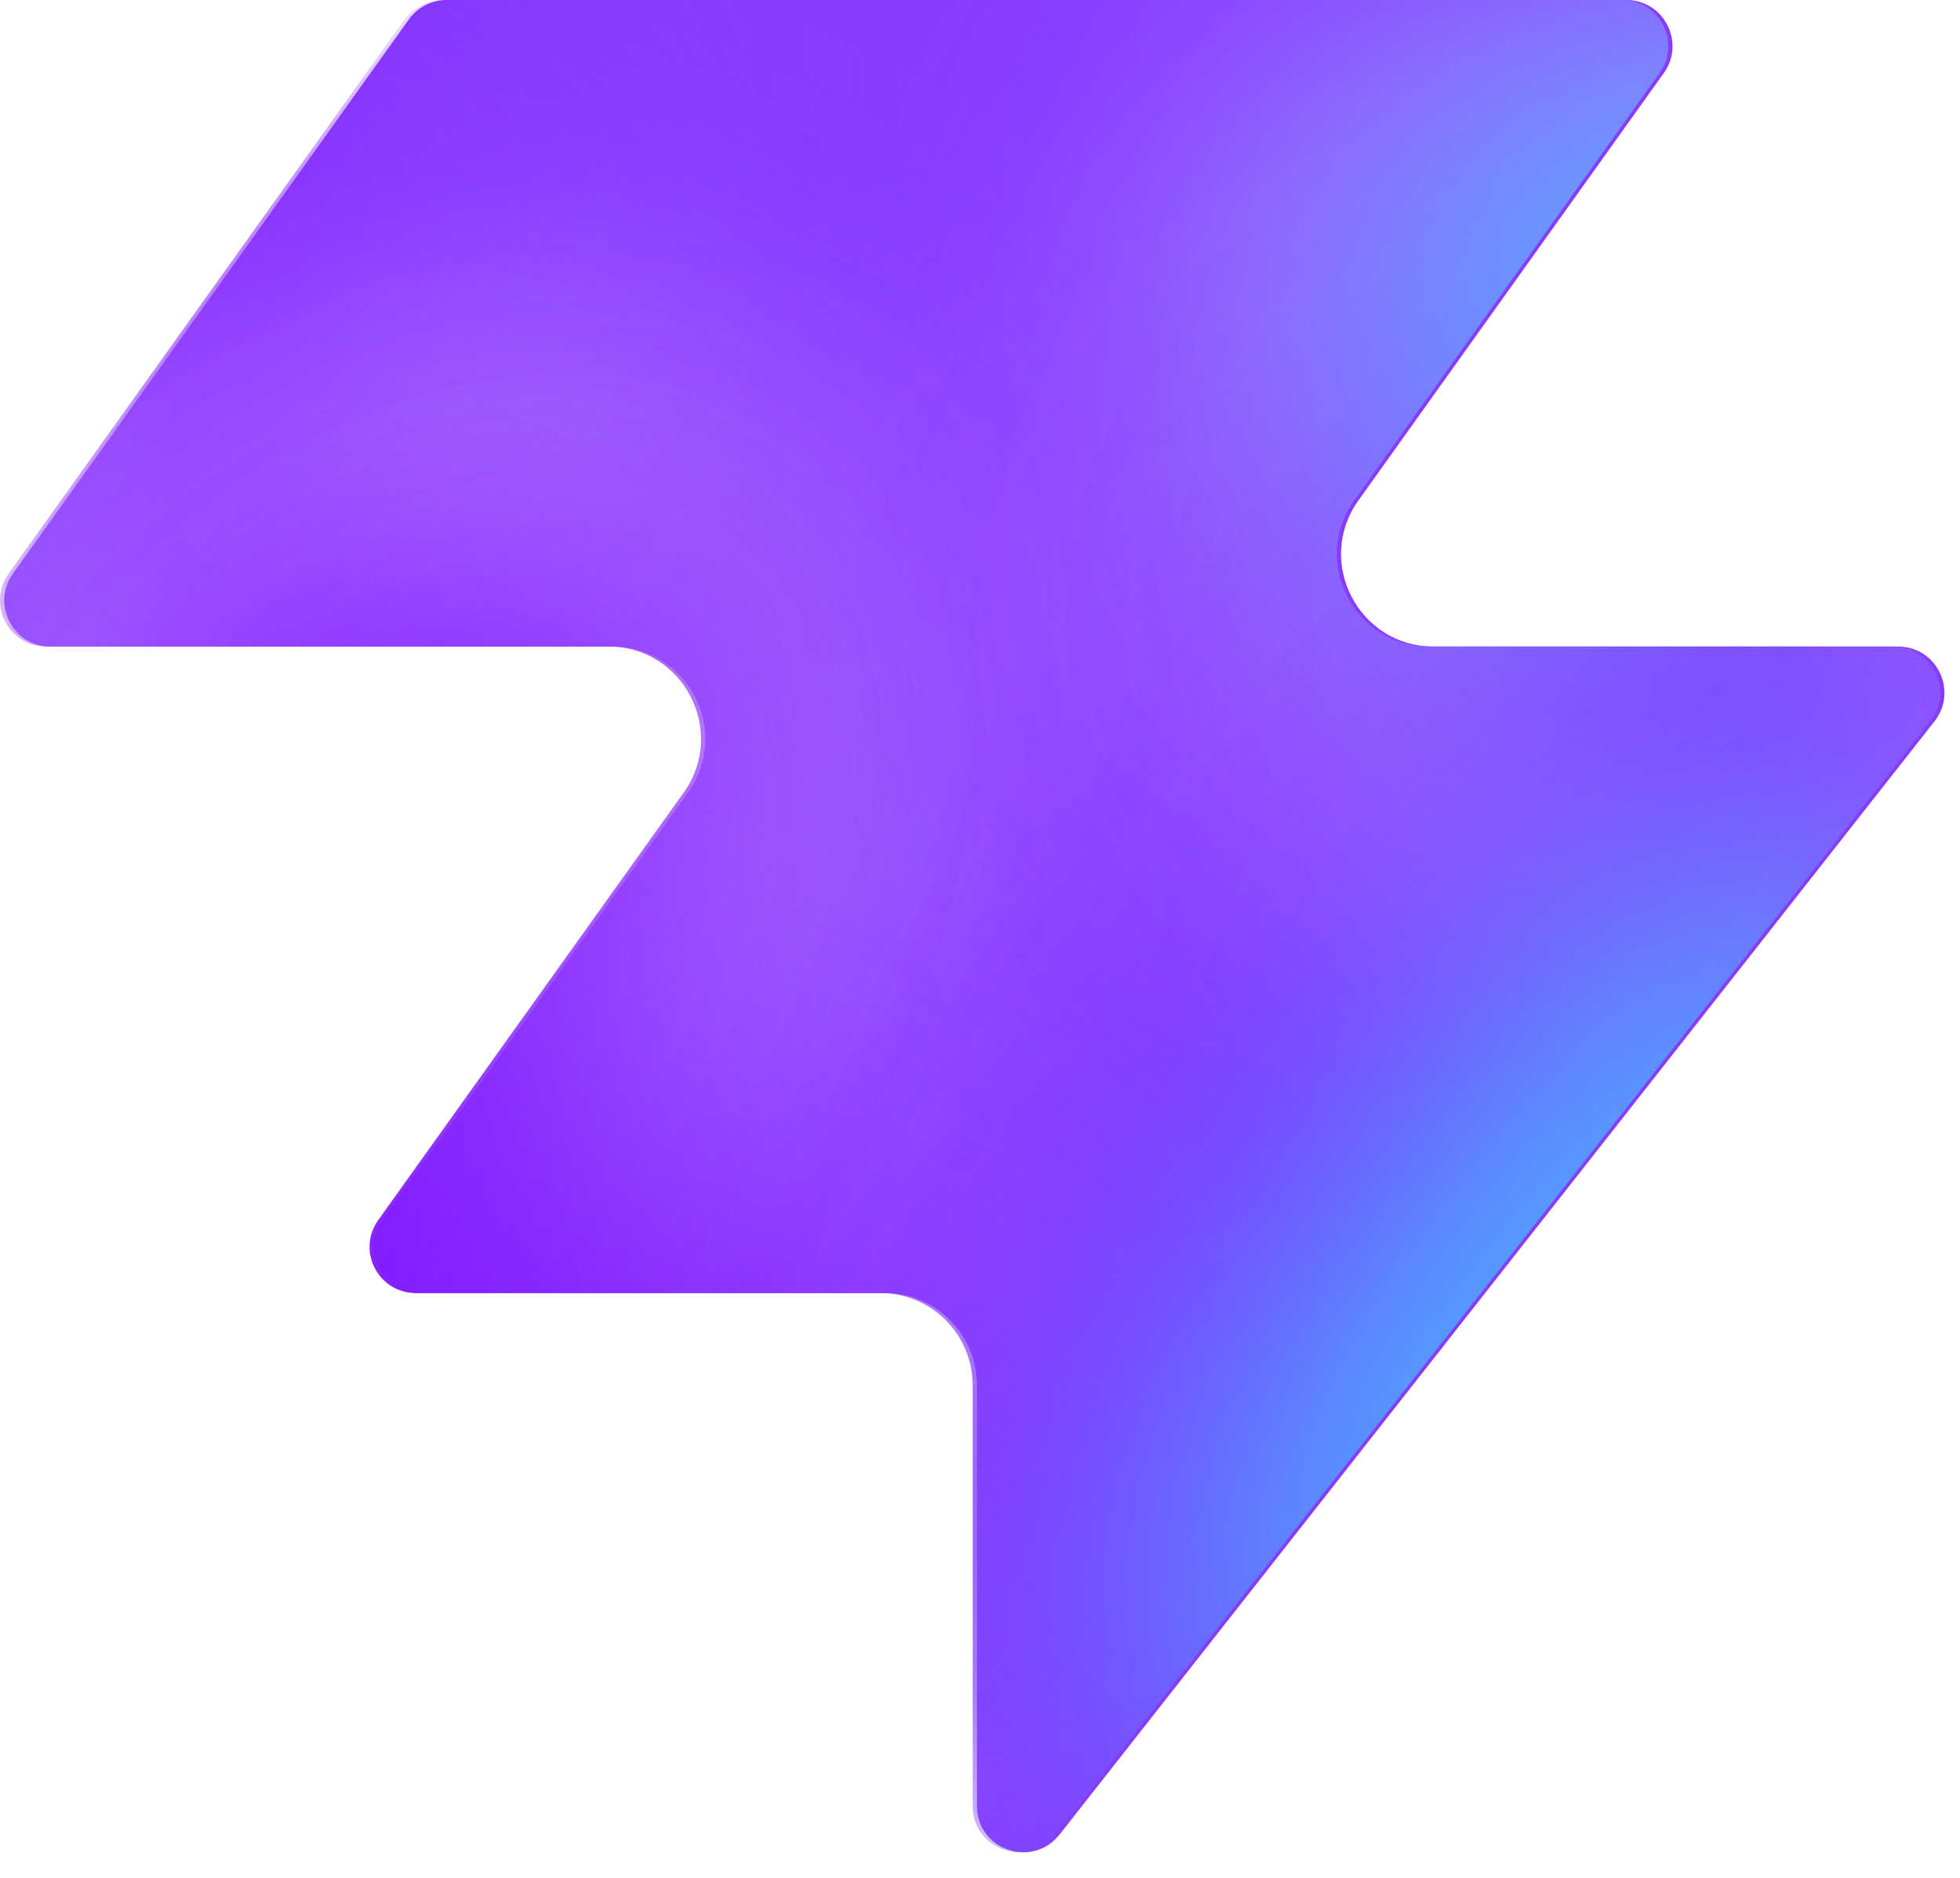
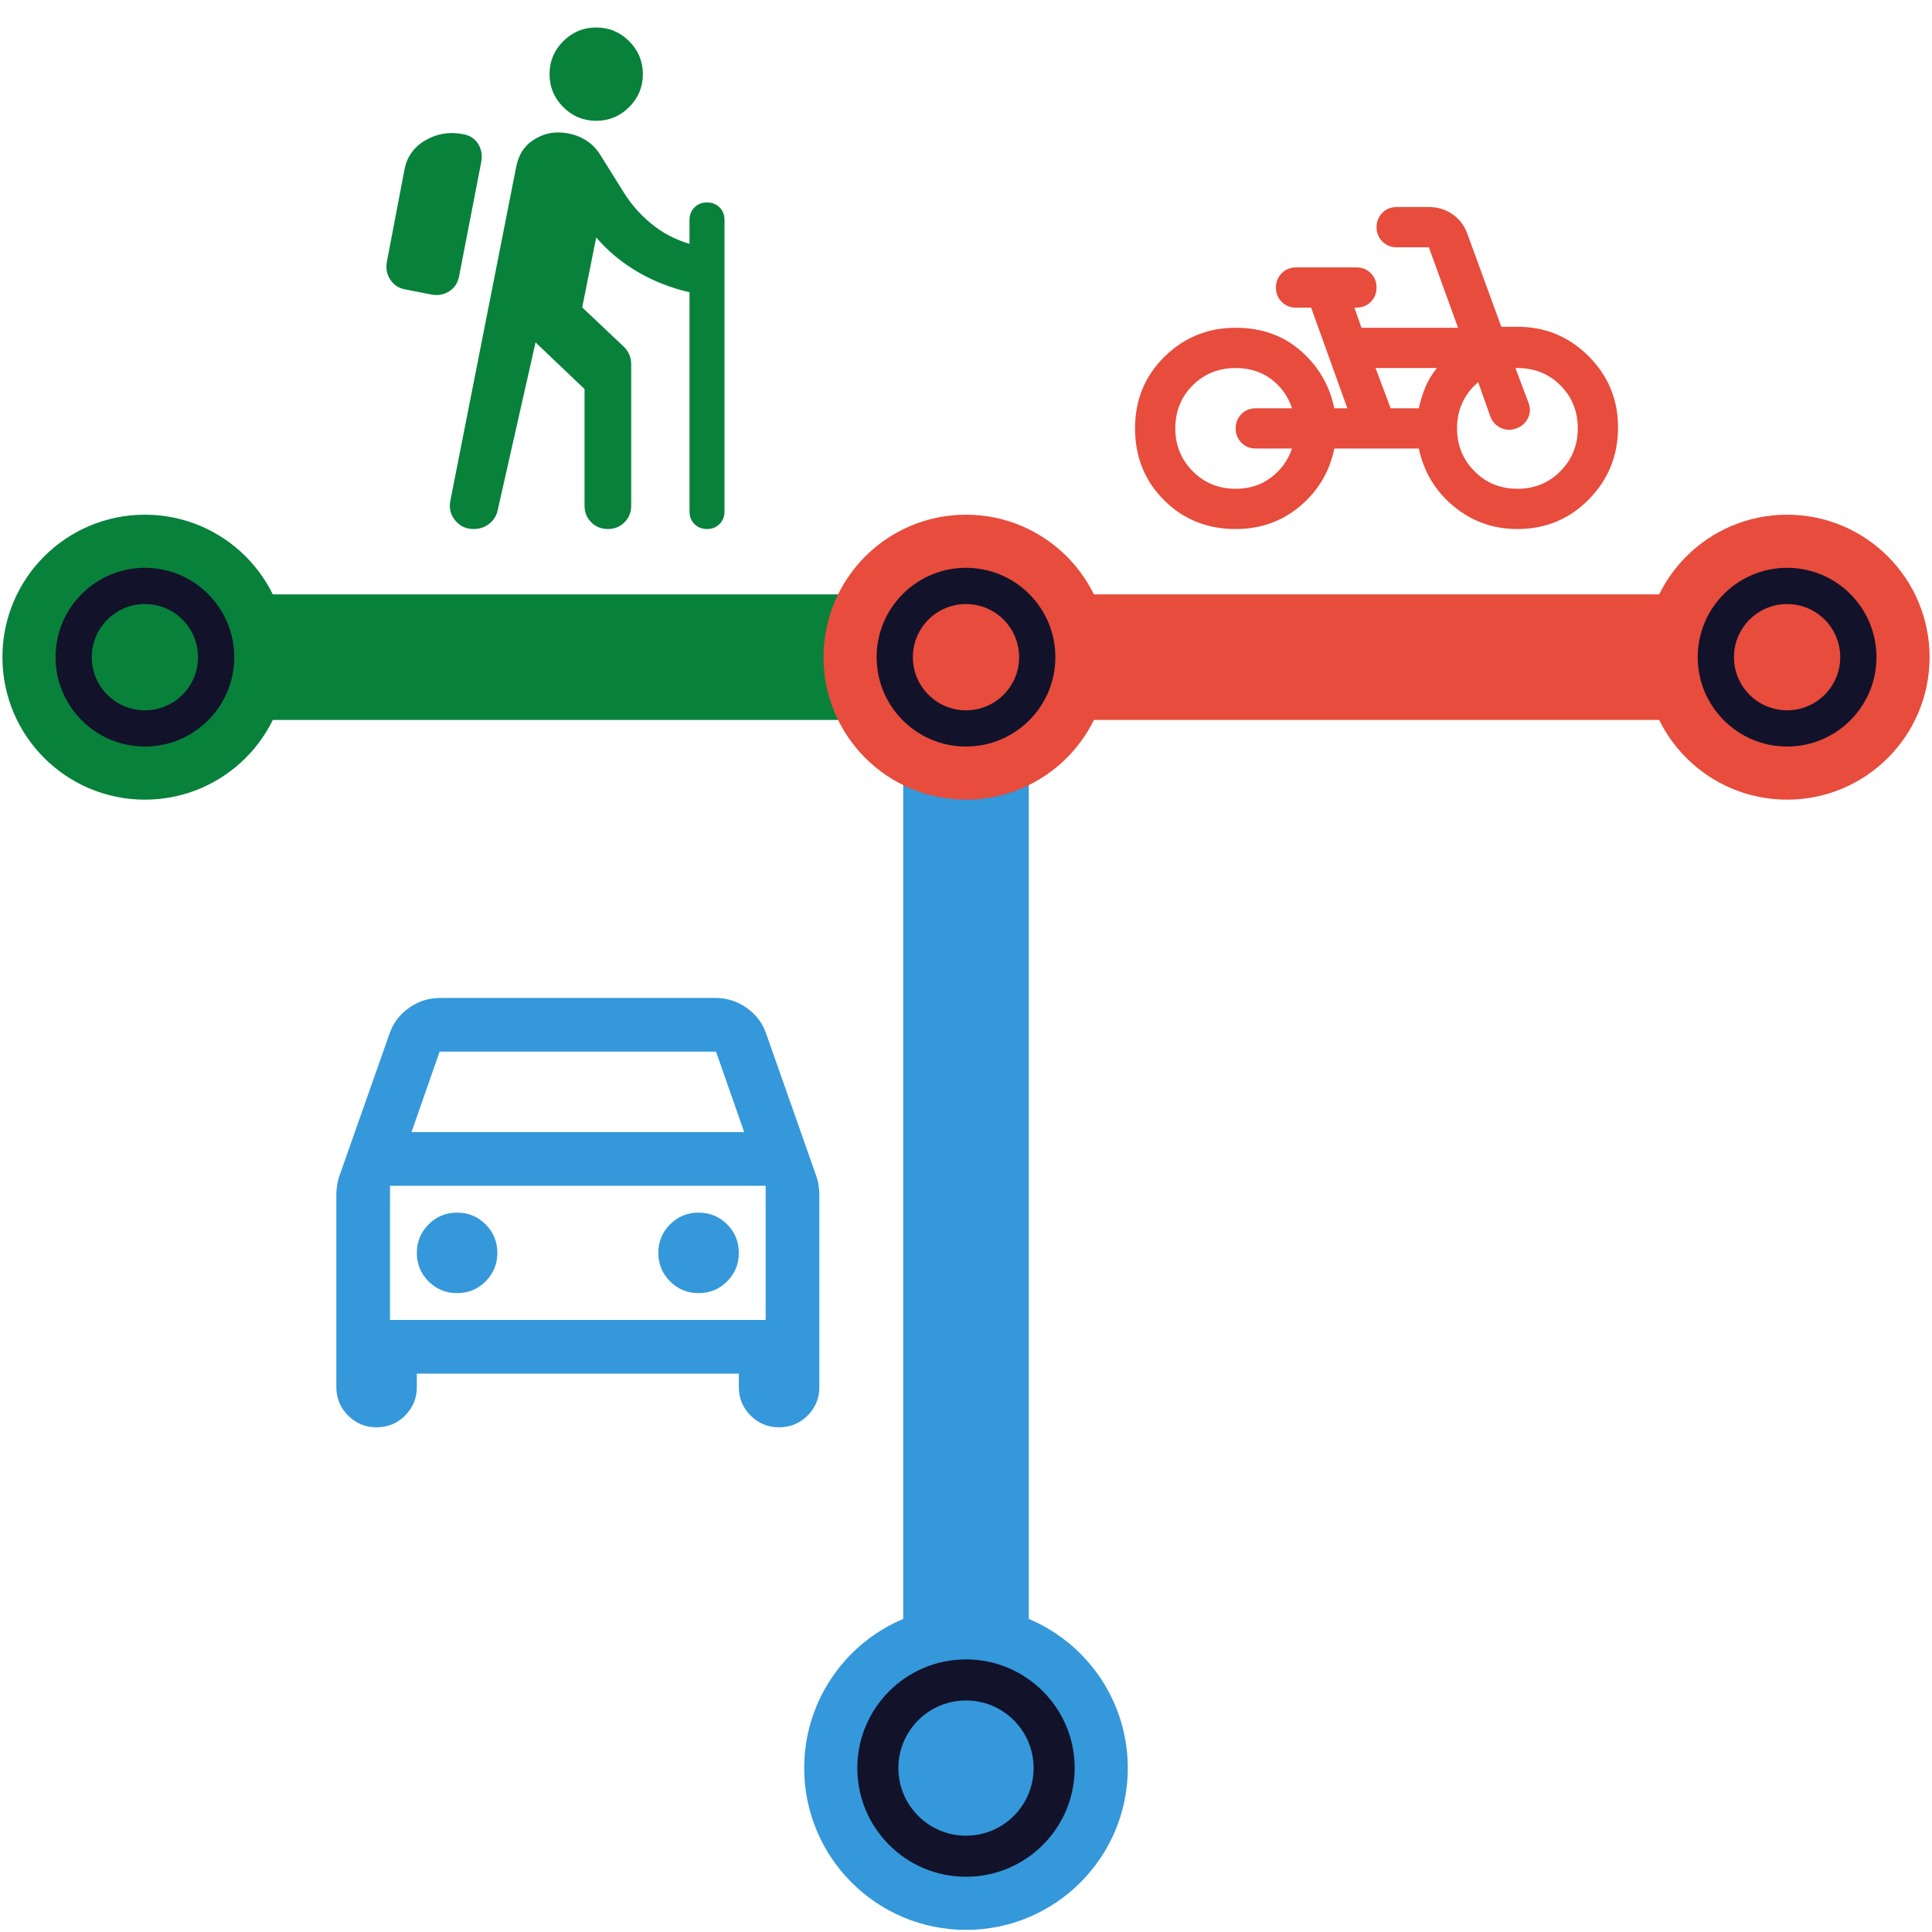
- <svg xmlns="http://www.w3.org/2000/svg" width="48" height="46" fill="none" viewBox="0 0 48 46">
-   <path fill="#863bff" d="M25.946 44.938c-.664.845-2.021.375-2.021-.698V33.937a2.26 2.26 0 0 0-2.262-2.262H10.287c-.92 0-1.456-1.04-.92-1.788l7.48-10.471c1.07-1.497 0-3.578-1.842-3.578H1.237c-.92 0-1.456-1.04-.92-1.788L10.013.474c.214-.297.556-.474.92-.474h28.894c.92 0 1.456 1.04.92 1.788l-7.48 10.471c-1.07 1.498 0 3.579 1.842 3.579h11.377c.943 0 1.473 1.088.89 1.83L25.947 44.94z" style="fill:#863bff;fill:color(display-p3 .525 .23 1);fill-opacity:1" />
-   <mask id="a" width="48" height="46" x="0" y="0" maskUnits="userSpaceOnUse" style="mask-type:alpha">
-     <path fill="#000" d="M25.842 44.938c-.664.844-2.021.375-2.021-.698V33.937a2.26 2.26 0 0 0-2.262-2.262H10.183c-.92 0-1.456-1.04-.92-1.788l7.48-10.471c1.07-1.498 0-3.579-1.842-3.579H1.133c-.92 0-1.456-1.04-.92-1.787L9.91.473c.214-.297.556-.474.92-.474h28.894c.92 0 1.456 1.04.92 1.788l-7.48 10.471c-1.07 1.498 0 3.578 1.842 3.578h11.377c.943 0 1.473 1.088.89 1.832L25.843 44.94z" style="fill:#000;fill-opacity:1" />
-   </mask>
-   <g mask="url(#a)">
-     <g filter="url(#b)">
-       <ellipse cx="5.508" cy="14.704" fill="#ede6ff" rx="5.508" ry="14.704" style="fill:#ede6ff;fill:color(display-p3 .927 .903 1);fill-opacity:1" transform="matrix(.00324 1 1 -.00324 -4.47 31.516)" />
-     </g>
-     <g filter="url(#c)">
-       <ellipse cx="10.399" cy="29.851" fill="#ede6ff" rx="10.399" ry="29.851" style="fill:#ede6ff;fill:color(display-p3 .927 .903 1);fill-opacity:1" transform="matrix(.00324 1 1 -.00324 -39.328 7.883)" />
-     </g>
-     <g filter="url(#d)">
-       <ellipse cx="5.508" cy="30.487" fill="#7e14ff" rx="5.508" ry="30.487" style="fill:#7e14ff;fill:color(display-p3 .492 .077 1);fill-opacity:1" transform="rotate(89.814 -25.913 -14.639)scale(1 -1)" />
-     </g>
-     <g filter="url(#e)">
-       <ellipse cx="5.508" cy="30.599" fill="#7e14ff" rx="5.508" ry="30.599" style="fill:#7e14ff;fill:color(display-p3 .492 .077 1);fill-opacity:1" transform="rotate(89.814 -32.644 -3.334)scale(1 -1)" />
-     </g>
-     <g filter="url(#f)">
-       <ellipse cx="5.508" cy="30.599" fill="#7e14ff" rx="5.508" ry="30.599" style="fill:#7e14ff;fill:color(display-p3 .492 .077 1);fill-opacity:1" transform="matrix(.00324 1 1 -.00324 -34.34 30.47)" />
-     </g>
-     <g filter="url(#g)">
-       <ellipse cx="14.072" cy="22.078" fill="#ede6ff" rx="14.072" ry="22.078" style="fill:#ede6ff;fill:color(display-p3 .927 .903 1);fill-opacity:1" transform="rotate(93.35 24.506 48.493)scale(-1 1)" />
-     </g>
-     <g filter="url(#h)">
-       <ellipse cx="3.47" cy="21.501" fill="#7e14ff" rx="3.47" ry="21.501" style="fill:#7e14ff;fill:color(display-p3 .492 .077 1);fill-opacity:1" transform="rotate(89.009 28.708 47.59)scale(-1 1)" />
-     </g>
-     <g filter="url(#i)">
-       <ellipse cx="3.47" cy="21.501" fill="#7e14ff" rx="3.47" ry="21.501" style="fill:#7e14ff;fill:color(display-p3 .492 .077 1);fill-opacity:1" transform="rotate(89.009 28.708 47.59)scale(-1 1)" />
-     </g>
-     <g filter="url(#j)">
-       <ellipse cx=".387" cy="8.972" fill="#7e14ff" rx="4.407" ry="29.108" style="fill:#7e14ff;fill:color(display-p3 .492 .077 1);fill-opacity:1" transform="rotate(39.51 .387 8.972)" />
-     </g>
-     <g filter="url(#k)">
-       <ellipse cx="47.523" cy="-6.092" fill="#7e14ff" rx="4.407" ry="29.108" style="fill:#7e14ff;fill:color(display-p3 .492 .077 1);fill-opacity:1" transform="rotate(37.892 47.523 -6.092)" />
-     </g>
-     <g filter="url(#l)">
-       <ellipse cx="41.412" cy="6.333" fill="#47bfff" rx="5.971" ry="9.665" style="fill:#47bfff;fill:color(display-p3 .28 .748 1);fill-opacity:1" transform="rotate(37.892 41.412 6.333)" />
-     </g>
-     <g filter="url(#m)">
-       <ellipse cx="-1.879" cy="38.332" fill="#7e14ff" rx="4.407" ry="29.108" style="fill:#7e14ff;fill:color(display-p3 .492 .077 1);fill-opacity:1" transform="rotate(37.892 -1.88 38.332)" />
-     </g>
-     <g filter="url(#n)">
-       <ellipse cx="-1.879" cy="38.332" fill="#7e14ff" rx="4.407" ry="29.108" style="fill:#7e14ff;fill:color(display-p3 .492 .077 1);fill-opacity:1" transform="rotate(37.892 -1.88 38.332)" />
-     </g>
-     <g filter="url(#o)">
-       <ellipse cx="35.651" cy="29.907" fill="#7e14ff" rx="4.407" ry="29.108" style="fill:#7e14ff;fill:color(display-p3 .492 .077 1);fill-opacity:1" transform="rotate(37.892 35.651 29.907)" />
-     </g>
-     <g filter="url(#p)">
-       <ellipse cx="38.418" cy="32.4" fill="#47bfff" rx="5.971" ry="15.297" style="fill:#47bfff;fill:color(display-p3 .28 .748 1);fill-opacity:1" transform="rotate(37.892 38.418 32.4)" />
-     </g>
+ <svg xmlns="http://www.w3.org/2000/svg" width="400" viewBox="0 0 400 400" role="img" version="1.1" id="svg10" xml:space="preserve" height="400">
+   <defs id="defs10" />
+   <line x1="30" y1="136.061" x2="200" y2="136.061" stroke="#60EFFF" stroke-width="26" stroke-linecap="round" id="line1" style="fill:#08813b;fill-opacity:1;stroke:#08813b;stroke-opacity:1" />
+   <line x1="200" y1="136.061" x2="370" y2="136.061" stroke="#A78BFA" stroke-width="26" stroke-linecap="round" id="line2" style="stroke:#e74c3c;stroke-opacity:1" />
+   <line x1="200" y1="136.061" x2="200" y2="366.061" stroke="#34D399" stroke-width="26" stroke-linecap="round" id="line3" style="stroke:#3498db;stroke-opacity:1" />
+   <circle cx="30" cy="136.061" r="24" fill="#12122a" stroke="#60EFFF" stroke-width="11" id="circle3" style="display:inline;stroke:#08813b;stroke-opacity:1" />
+   <circle cx="30" cy="136.061" r="11" fill="#60EFFF" id="circle4" style="display:inline;fill:#08813b;fill-opacity:1" />
+   <circle cx="200" cy="136.061" r="24" fill="#12122a" stroke="#a78bfa" stroke-width="11" id="circle5" style="display:inline;stroke:#e74c3c;stroke-opacity:1" />
+   <circle cx="200" cy="136.061" r="11" fill="#A78BFA" id="circle6" style="fill:#e74c3c;fill-opacity:1" />
+   <circle cx="370" cy="136.061" r="24" fill="#12122a" stroke="#A78BFA" stroke-width="11" id="circle7" style="stroke:#e74c3c;stroke-opacity:1" />
+   <circle cx="370" cy="136.061" r="11" fill="#A78BFA" id="circle8" style="fill:#e74c3c;fill-opacity:1" />
+   <circle cx="200" cy="366.061" r="28" fill="#12122a" stroke="#34D399" stroke-width="11" id="circle9" style="stroke:#3498db;stroke-opacity:1" />
+   <circle cx="200" cy="366.061" r="14" fill="#34D399" id="circle10" style="fill:#3498db;fill-opacity:1" />
+   <g style="fill:#08813b;fill-opacity:1" id="g10" transform="matrix(0.1207417,0,0,0.1207417,58.23631,114.3597)">
+     <path d="m 436,-360 -65,288 q -3,14 -14.5,23 -11.5,9 -26.5,9 -20,0 -32,-15 -12,-15 -8,-34 l 113,-573 q 6,-29 27,-43.5 21,-14.5 44,-14.5 23,0 42.5,10 19.5,10 31.5,30 l 40,64 q 18,29 46.5,52.5 28.5,23.5 65.5,34.5 v -41 q 0,-13 8.5,-21.5 8.5,-8.5 21.5,-8.5 13,0 21.5,8.5 8.5,8.5 8.5,21.5 v 500 q 0,13 -8.5,21.5 Q 743,-40 730,-40 717,-40 708.5,-48.5 700,-57 700,-70 v -376 q -48,-11 -89,-35 -41,-24 -71,-59 l -24,120 72,68 q 6,6 9,13.5 3,7.5 3,15.5 v 243 q 0,17 -11.5,28.5 Q 577,-40 560,-40 543,-40 531.5,-51.5 520,-63 520,-80 v -200 z m -178,-82 -46,-9 q -16,-3 -25,-16.5 -9,-13.5 -6,-30.5 l 30,-157 q 6,-34 36,-51.5 30,-17.5 65,-10.5 17,3 25.5,16.5 8.5,13.5 5.5,30.5 l -38,196 q -3,17 -16.5,26 -13.5,9 -30.5,6 z M 483.5,-763.5 Q 460,-787 460,-820 q 0,-33 23.5,-56.5 23.5,-23.5 56.5,-23.5 33,0 56.5,23.5 23.5,23.5 23.5,56.5 0,33 -23.5,56.5 -23.5,23.5 -56.5,23.5 -33,0 -56.5,-23.5 z" id="path1" style="fill:#08813b;fill-opacity:1" />
  </g>
-   <defs>
-     <filter id="b" width="60.045" height="41.654" x="-19.77" y="16.149" color-interpolation-filters="sRGB" filterUnits="userSpaceOnUse">
-       <feFlood flood-opacity="0" result="BackgroundImageFix" />
-       <feBlend in="SourceGraphic" in2="BackgroundImageFix" result="shape" />
-       <feGaussianBlur result="effect1_foregroundBlur_2002_17158" stdDeviation="7.659" />
-     </filter>
-     <filter id="c" width="90.34" height="51.437" x="-54.613" y="-7.533" color-interpolation-filters="sRGB" filterUnits="userSpaceOnUse">
-       <feFlood flood-opacity="0" result="BackgroundImageFix" />
-       <feBlend in="SourceGraphic" in2="BackgroundImageFix" result="shape" />
-       <feGaussianBlur result="effect1_foregroundBlur_2002_17158" stdDeviation="7.659" />
-     </filter>
-     <filter id="d" width="79.355" height="29.4" x="-49.64" y="2.03" color-interpolation-filters="sRGB" filterUnits="userSpaceOnUse">
-       <feFlood flood-opacity="0" result="BackgroundImageFix" />
-       <feBlend in="SourceGraphic" in2="BackgroundImageFix" result="shape" />
-       <feGaussianBlur result="effect1_foregroundBlur_2002_17158" stdDeviation="4.596" />
-     </filter>
-     <filter id="e" width="79.579" height="29.4" x="-45.045" y="20.029" color-interpolation-filters="sRGB" filterUnits="userSpaceOnUse">
-       <feFlood flood-opacity="0" result="BackgroundImageFix" />
-       <feBlend in="SourceGraphic" in2="BackgroundImageFix" result="shape" />
-       <feGaussianBlur result="effect1_foregroundBlur_2002_17158" stdDeviation="4.596" />
-     </filter>
-     <filter id="f" width="79.579" height="29.4" x="-43.513" y="21.178" color-interpolation-filters="sRGB" filterUnits="userSpaceOnUse">
-       <feFlood flood-opacity="0" result="BackgroundImageFix" />
-       <feBlend in="SourceGraphic" in2="BackgroundImageFix" result="shape" />
-       <feGaussianBlur result="effect1_foregroundBlur_2002_17158" stdDeviation="4.596" />
-     </filter>
-     <filter id="g" width="74.749" height="58.852" x="15.756" y="-17.901" color-interpolation-filters="sRGB" filterUnits="userSpaceOnUse">
-       <feFlood flood-opacity="0" result="BackgroundImageFix" />
-       <feBlend in="SourceGraphic" in2="BackgroundImageFix" result="shape" />
-       <feGaussianBlur result="effect1_foregroundBlur_2002_17158" stdDeviation="7.659" />
-     </filter>
-     <filter id="h" width="61.377" height="25.362" x="23.548" y="2.284" color-interpolation-filters="sRGB" filterUnits="userSpaceOnUse">
-       <feFlood flood-opacity="0" result="BackgroundImageFix" />
-       <feBlend in="SourceGraphic" in2="BackgroundImageFix" result="shape" />
-       <feGaussianBlur result="effect1_foregroundBlur_2002_17158" stdDeviation="4.596" />
-     </filter>
-     <filter id="i" width="61.377" height="25.362" x="23.548" y="2.284" color-interpolation-filters="sRGB" filterUnits="userSpaceOnUse">
-       <feFlood flood-opacity="0" result="BackgroundImageFix" />
-       <feBlend in="SourceGraphic" in2="BackgroundImageFix" result="shape" />
-       <feGaussianBlur result="effect1_foregroundBlur_2002_17158" stdDeviation="4.596" />
-     </filter>
-     <filter id="j" width="56.045" height="63.649" x="-27.636" y="-22.853" color-interpolation-filters="sRGB" filterUnits="userSpaceOnUse">
-       <feFlood flood-opacity="0" result="BackgroundImageFix" />
-       <feBlend in="SourceGraphic" in2="BackgroundImageFix" result="shape" />
-       <feGaussianBlur result="effect1_foregroundBlur_2002_17158" stdDeviation="4.596" />
-     </filter>
-     <filter id="k" width="54.814" height="64.646" x="20.116" y="-38.415" color-interpolation-filters="sRGB" filterUnits="userSpaceOnUse">
-       <feFlood flood-opacity="0" result="BackgroundImageFix" />
-       <feBlend in="SourceGraphic" in2="BackgroundImageFix" result="shape" />
-       <feGaussianBlur result="effect1_foregroundBlur_2002_17158" stdDeviation="4.596" />
-     </filter>
-     <filter id="l" width="33.541" height="35.313" x="24.641" y="-11.323" color-interpolation-filters="sRGB" filterUnits="userSpaceOnUse">
-       <feFlood flood-opacity="0" result="BackgroundImageFix" />
-       <feBlend in="SourceGraphic" in2="BackgroundImageFix" result="shape" />
-       <feGaussianBlur result="effect1_foregroundBlur_2002_17158" stdDeviation="4.596" />
-     </filter>
-     <filter id="m" width="54.814" height="64.646" x="-29.286" y="6.009" color-interpolation-filters="sRGB" filterUnits="userSpaceOnUse">
-       <feFlood flood-opacity="0" result="BackgroundImageFix" />
-       <feBlend in="SourceGraphic" in2="BackgroundImageFix" result="shape" />
-       <feGaussianBlur result="effect1_foregroundBlur_2002_17158" stdDeviation="4.596" />
-     </filter>
-     <filter id="n" width="54.814" height="64.646" x="-29.286" y="6.009" color-interpolation-filters="sRGB" filterUnits="userSpaceOnUse">
-       <feFlood flood-opacity="0" result="BackgroundImageFix" />
-       <feBlend in="SourceGraphic" in2="BackgroundImageFix" result="shape" />
-       <feGaussianBlur result="effect1_foregroundBlur_2002_17158" stdDeviation="4.596" />
-     </filter>
-     <filter id="o" width="54.814" height="64.646" x="8.244" y="-2.416" color-interpolation-filters="sRGB" filterUnits="userSpaceOnUse">
-       <feFlood flood-opacity="0" result="BackgroundImageFix" />
-       <feBlend in="SourceGraphic" in2="BackgroundImageFix" result="shape" />
-       <feGaussianBlur result="effect1_foregroundBlur_2002_17158" stdDeviation="4.596" />
-     </filter>
-     <filter id="p" width="39.409" height="43.623" x="18.713" y="10.588" color-interpolation-filters="sRGB" filterUnits="userSpaceOnUse">
-       <feFlood flood-opacity="0" result="BackgroundImageFix" />
-       <feBlend in="SourceGraphic" in2="BackgroundImageFix" result="shape" />
-       <feGaussianBlur result="effect1_foregroundBlur_2002_17158" stdDeviation="4.596" />
-     </filter>
-   </defs>
+   <g style="fill:#3498db;fill-opacity:1" id="g11" transform="matrix(0.1388889,0,0,0.1388889,52.96851,312.1717)">
+     <path d="m 240,-200 v 20 q 0,25 -17.5,42.5 Q 205,-120 180,-120 155,-120 137.5,-137.5 120,-155 120,-180 v -286 q 0,-7 1,-14 1,-7 3,-13 l 75,-213 q 8,-24 29,-39 21,-15 47,-15 h 410 q 26,0 47,15 21,15 29,39 l 75,213 q 2,6 3,13 1,7 1,14 v 286 q 0,25 -17.5,42.5 Q 805,-120 780,-120 755,-120 737.5,-137.5 720,-155 720,-180 v -20 z m -8,-360 H 728 L 686,-680 H 274 Z m -32,80 v 200 z m 100,160 q 25,0 42.5,-17.5 Q 360,-355 360,-380 360,-405 342.5,-422.5 325,-440 300,-440 q -25,0 -42.5,17.5 -17.5,17.5 -17.5,42.5 0,25 17.5,42.5 17.5,17.5 42.5,17.5 z m 360,0 q 25,0 42.5,-17.5 Q 720,-355 720,-380 720,-405 702.5,-422.5 685,-440 660,-440 q -25,0 -42.5,17.5 -17.5,17.5 -17.5,42.5 0,25 17.5,42.5 17.5,17.5 42.5,17.5 z m -460,40 H 760 V -480 H 200 Z" id="path1-0" style="fill:#3498db;fill-opacity:1" />
+   </g>
+   <g style="fill:#e74c3c;fill-opacity:1" id="g12" transform="matrix(0.1041667,0,0,0.1041667,235,126.1967)">
+     <path d="M 200,-160 Q 115,-160 57.5,-217.5 0,-275 0,-360 0,-445 58.5,-502.5 117,-560 200,-560 q 77,0 129.5,46 52.5,46 66.5,114 h 26 l -72,-200 h -30 q -17,0 -28.5,-11.5 Q 280,-623 280,-640 q 0,-17 11.5,-28.5 Q 303,-680 320,-680 h 120 q 17,0 28.5,11.5 11.5,11.5 11.5,28.5 0,17 -11.5,28.5 Q 457,-600 440,-600 h -4 l 14,40 h 192 l -58,-160 h -64 q -17,0 -28.5,-11.5 Q 480,-743 480,-760 q 0,-17 11.5,-28.5 Q 503,-800 520,-800 h 64 q 26,0 46.5,14 20.5,14 29.5,38 l 68,186 h 32 q 83,0 141.5,58.5 58.5,58.5 58.5,141.5 0,84 -58,143 -58,59 -142,59 -72,0 -126.5,-45 Q 579,-250 564,-320 H 396 q -14,69 -68,114.5 -54,45.5 -128,45.5 z m 0,-80 q 41,0 70.5,-22.5 Q 300,-285 312,-320 h -72 q -17,0 -28.5,-11.5 Q 200,-343 200,-360 q 0,-17 11.5,-28.5 Q 223,-400 240,-400 h 72 q -12,-36 -41.5,-58 -29.5,-22 -70.5,-22 -51,0 -85.5,34.5 Q 80,-411 80,-360 q 0,50 34.5,85 34.5,35 85.5,35 z m 308,-160 h 56 q 5,-23 13.5,-43 8.5,-20 22.5,-37 H 478 Z m 252,160 q 51,0 85.5,-35 34.5,-35 34.5,-85 0,-51 -34.5,-85.5 Q 811,-480 760,-480 h -4 l 26,69 q 6,16 -1,30.5 -7,14.5 -23,20.5 -16,6 -31,-1 -15,-7 -21,-23 l -24,-68 q -20,17 -31,40 -11,23 -11,52 0,50 34.5,85 34.5,35 85.5,35 z M 196,-360 Z m 564,0 z" id="path1-9" style="fill:#e74c3c;fill-opacity:1" />
+   </g>
</svg>
